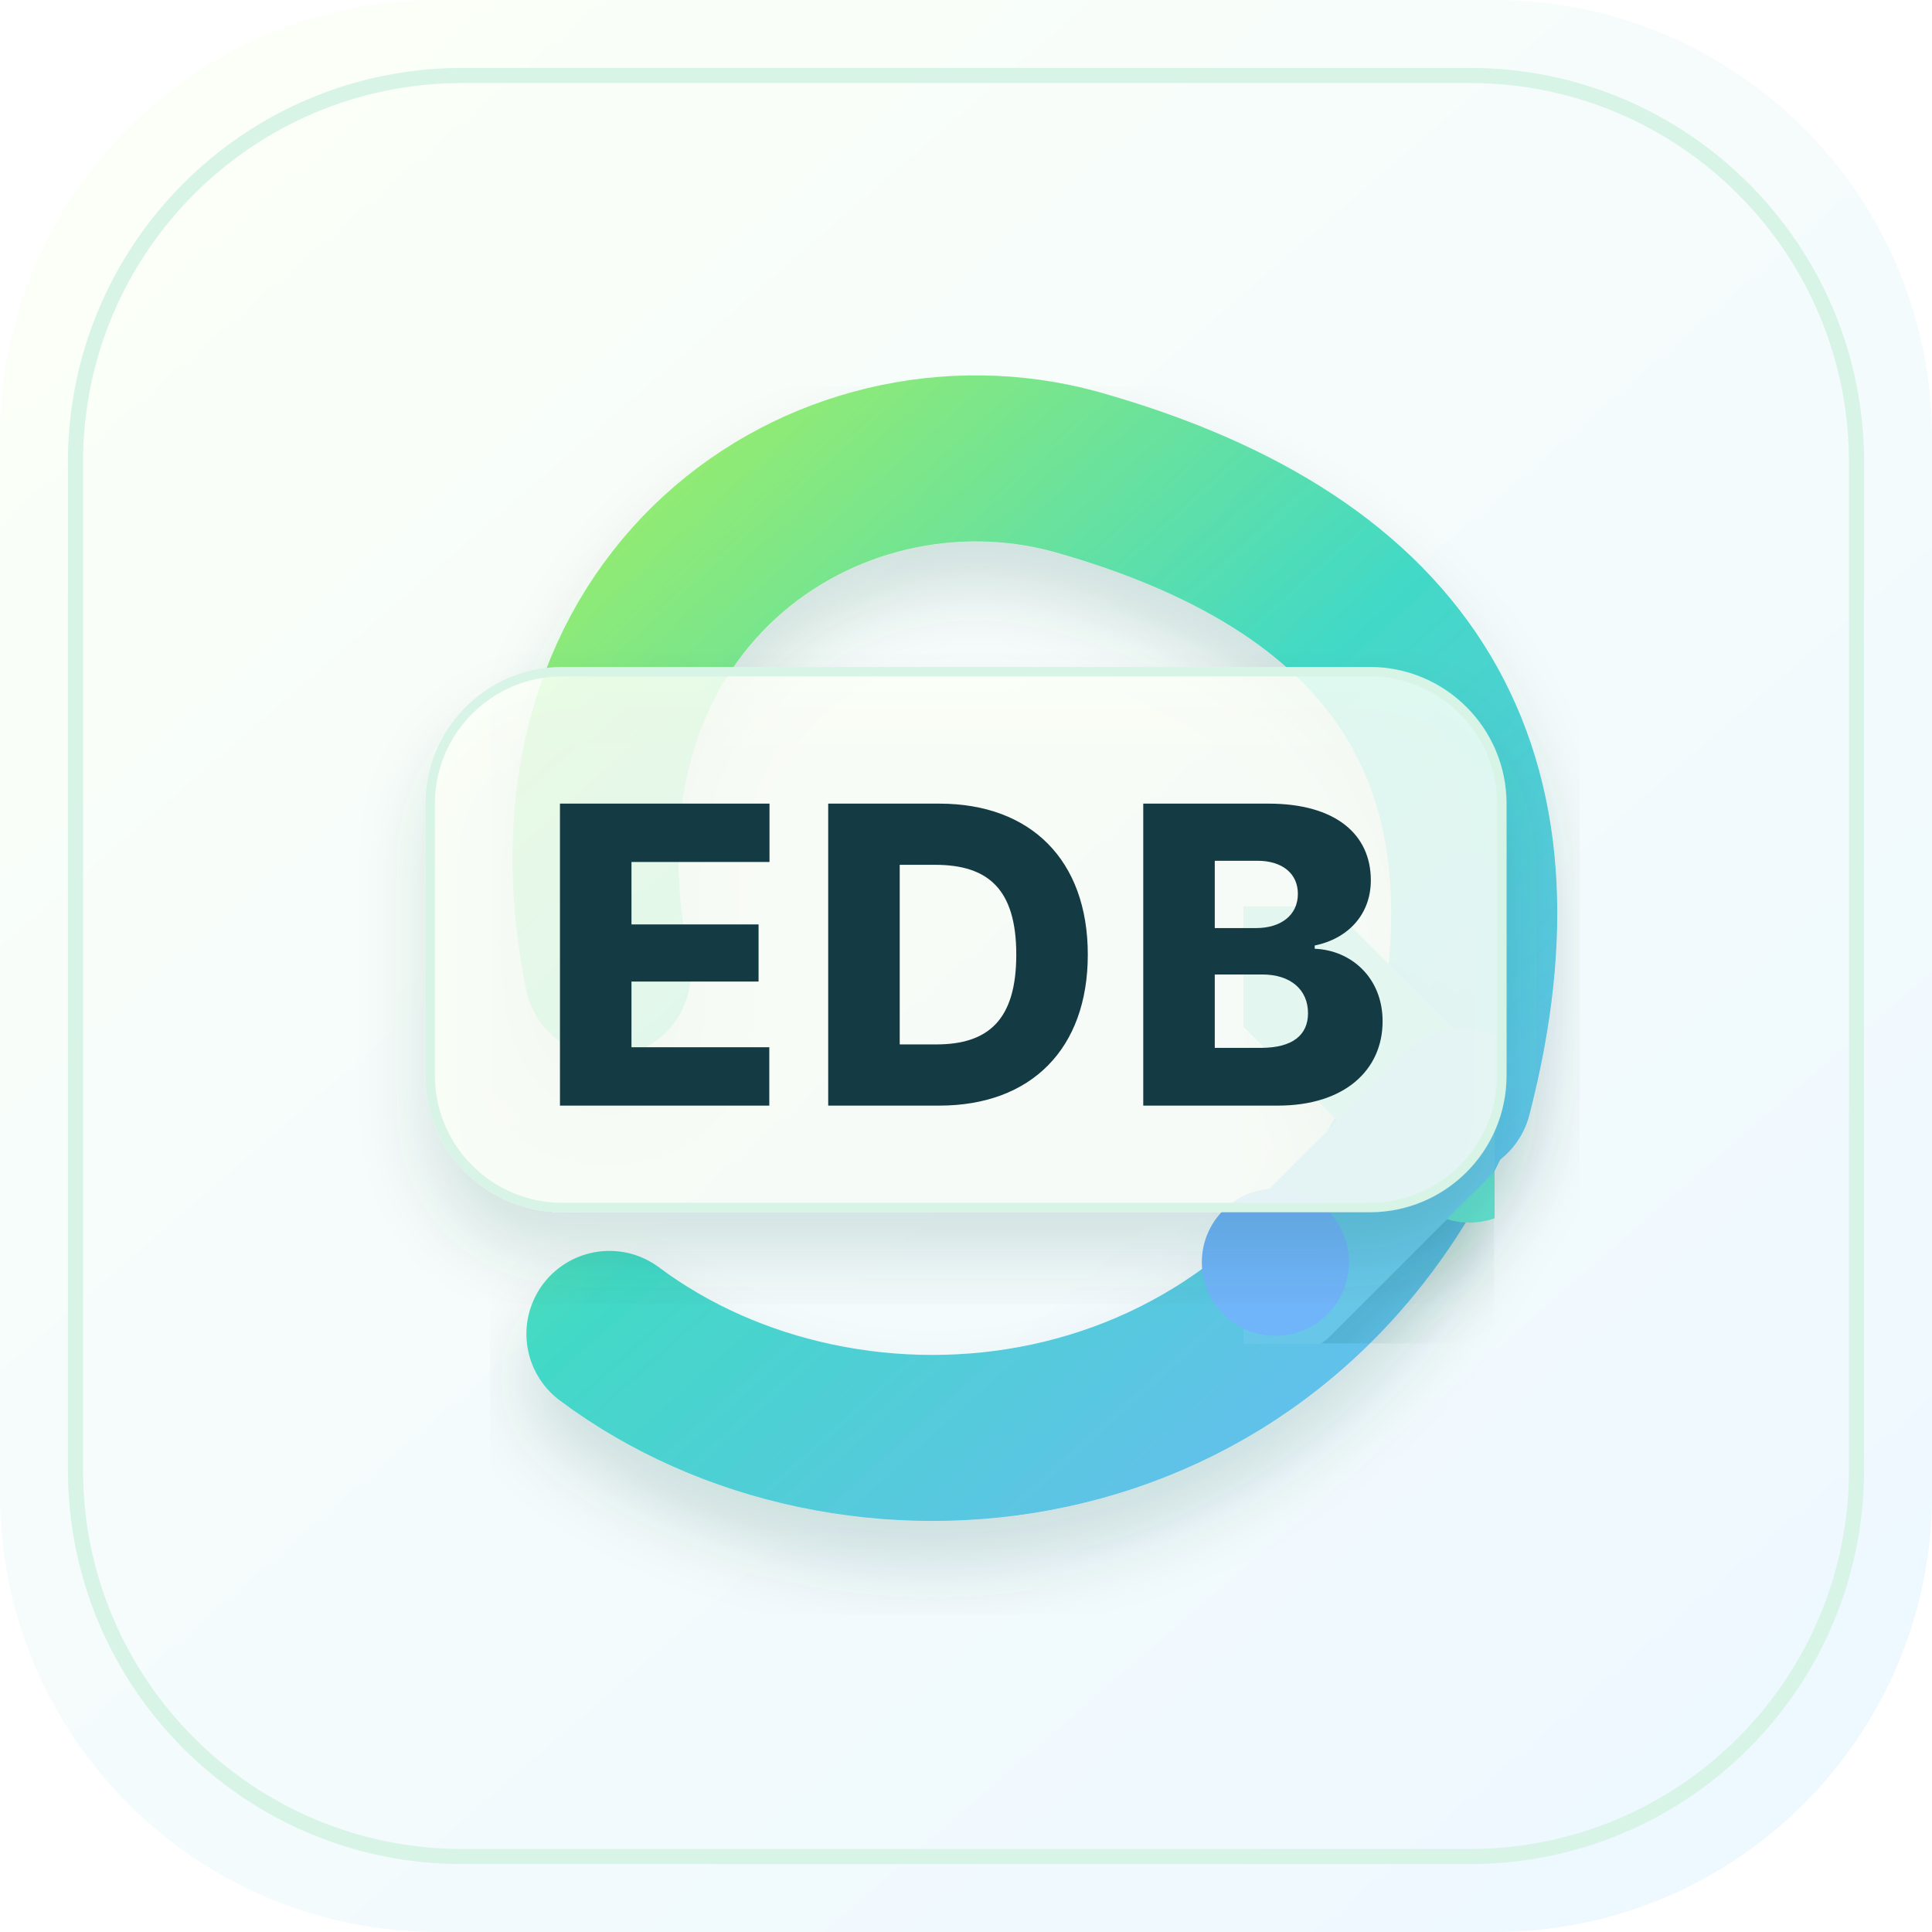
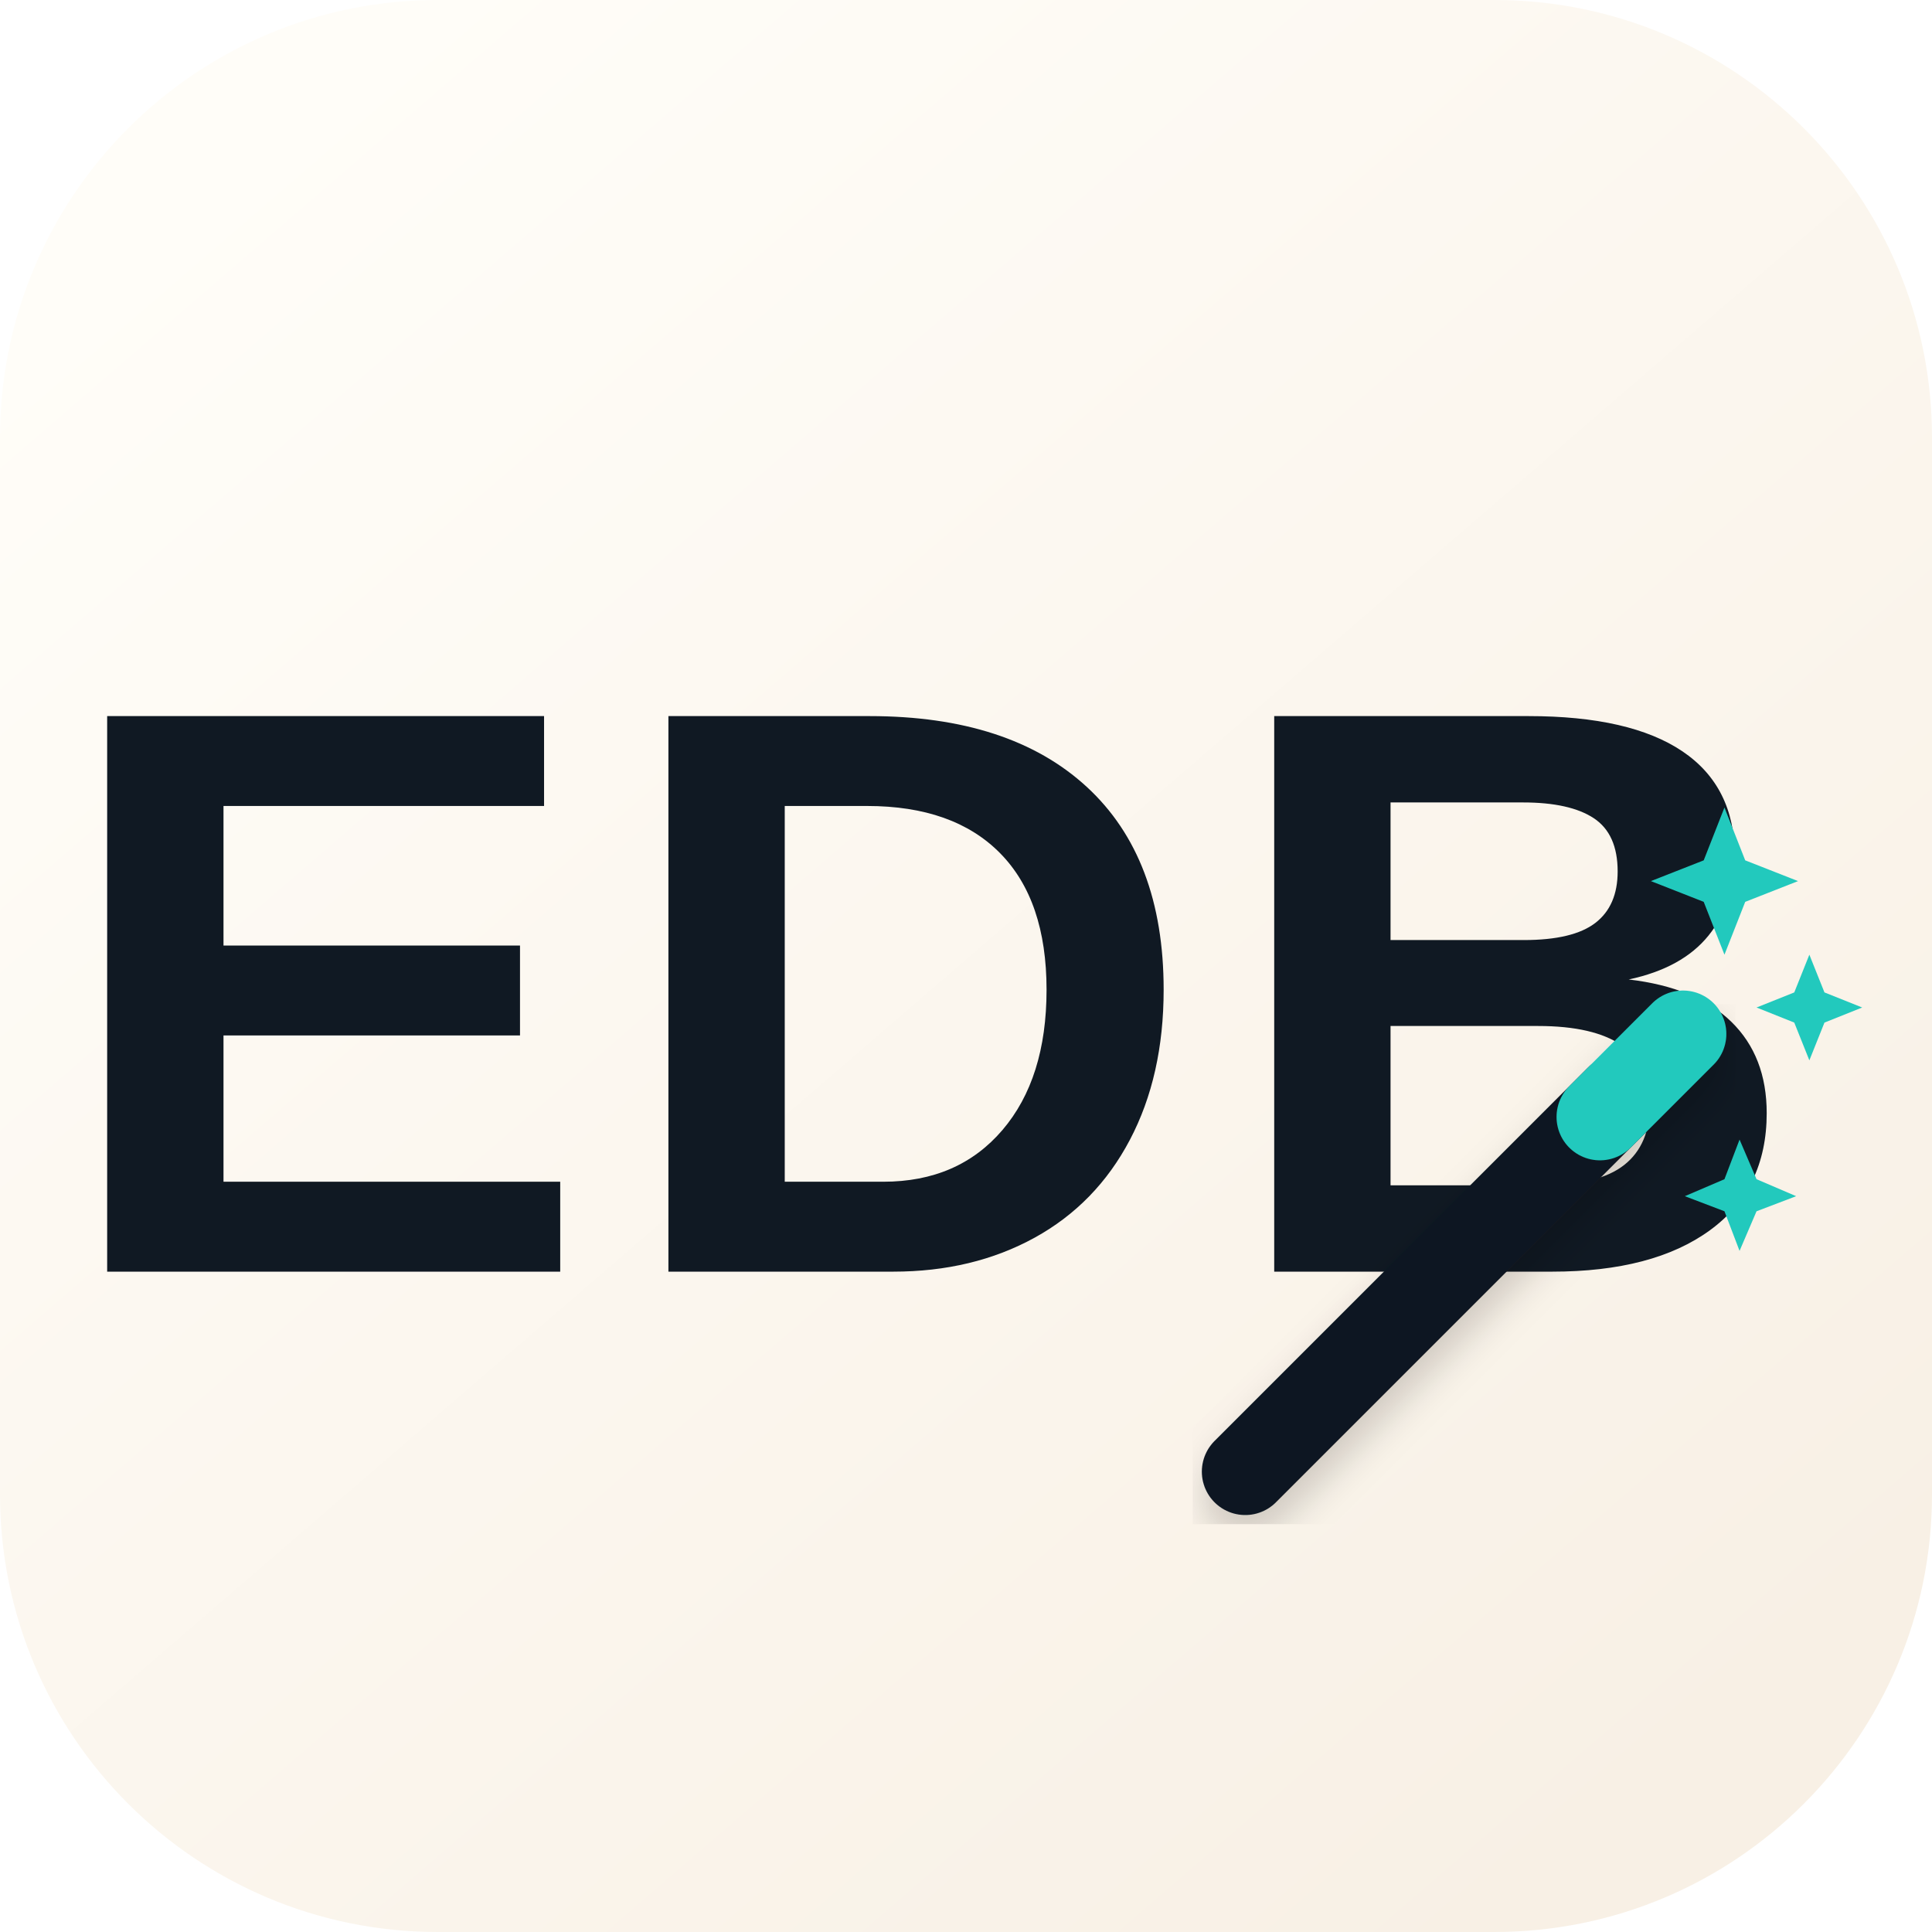
<svg xmlns="http://www.w3.org/2000/svg" viewBox="0 0 1024 1024" role="img" aria-label="ClassIn EDB app icon">
  <defs>
-     <linearGradient id="bg" x1="120" y1="60" x2="900" y2="960" gradientUnits="userSpaceOnUse">
-       <stop offset="0" stop-color="#fbfff8" />
-       <stop offset="1" stop-color="#eef8ff" />
+     <linearGradient id="bg" x1="132" y1="76" x2="884" y2="948" gradientUnits="userSpaceOnUse">
+       <stop offset="0" stop-color="#fffdf8" />
+       <stop offset="1" stop-color="#f8f0e5" />
    </linearGradient>
-     <linearGradient id="flow" x1="280" y1="210" x2="812" y2="800" gradientUnits="userSpaceOnUse">
-       <stop offset="0" stop-color="#a8f05b" />
-       <stop offset=".48" stop-color="#42d9c6" />
-       <stop offset="1" stop-color="#6fb6fa" />
-     </linearGradient>
-     <filter id="softShadow" x="-12%" y="-12%" width="124%" height="130%">
-       <feDropShadow dx="0" dy="24" stdDeviation="18" flood-color="#114e3e" flood-opacity=".16" />
+     <filter id="wandShadow" x="-12%" y="-12%" width="124%" height="124%">
+       <feDropShadow dx="0" dy="12" stdDeviation="10" flood-color="#000000" flood-opacity=".18" />
    </filter>
  </defs>
  <rect width="1024" height="1024" rx="232" fill="url(#bg)" />
-   <rect x="40" y="40" width="944" height="944" rx="205" fill="none" stroke="#d7f4e7" stroke-width="8" />
-   <g fill="none" stroke="url(#flow)" stroke-width="88" stroke-linecap="round" filter="url(#softShadow)">
-     <path d="M322 516C282 318 438 214 570 250C748 300 812 410 768 580" />
-     <path d="M760 586C672 782 450 802 323 707" />
+   <text x="492" y="674" text-anchor="middle" font-family="Arial Black, Arial, Helvetica, sans-serif" font-size="428" font-weight="900" letter-spacing="12" fill="#101923">EDB</text>
+   <g fill="none" stroke-linecap="round" filter="url(#wandShadow)">
+     <path d="M660 780 858 582" stroke="#101923" stroke-width="46" />
+     <path d="M848 592 892 548" stroke="#22c9bd" stroke-width="46" />
  </g>
-   <g fill="none" stroke-linecap="round" stroke-width="78" filter="url(#softShadow)">
-     <path d="M672 502 779 609" stroke="#62ddcc" />
-     <path d="M774 584 678 680" stroke="#68c7e8" />
+   <g fill="#22c9bd">
+     <path d="M914 428 925 456 953 467 925 478 914 506 903 478 875 467 903 456z" />
+     <path d="M959 506 967 526 987 534 967 542 959 562 951 542 931 534 951 526z" />
+     <path d="M922 604 931 625 952 634 931 642 922 663 914 642 893 634 914 625z" />
  </g>
-   <circle cx="676" cy="669" r="39" fill="#70b4f9" />
-   <rect x="228" y="356" width="568" height="284" rx="70" fill="#fbfff8" fill-opacity=".84" stroke="#d7f4e7" stroke-width="5" filter="url(#softShadow)" />
-   <text x="512" y="586" text-anchor="middle" font-family="Inter, Arial, Helvetica, sans-serif" font-size="220" font-weight="800" letter-spacing="8" fill="#143a43">EDB</text>
</svg>
